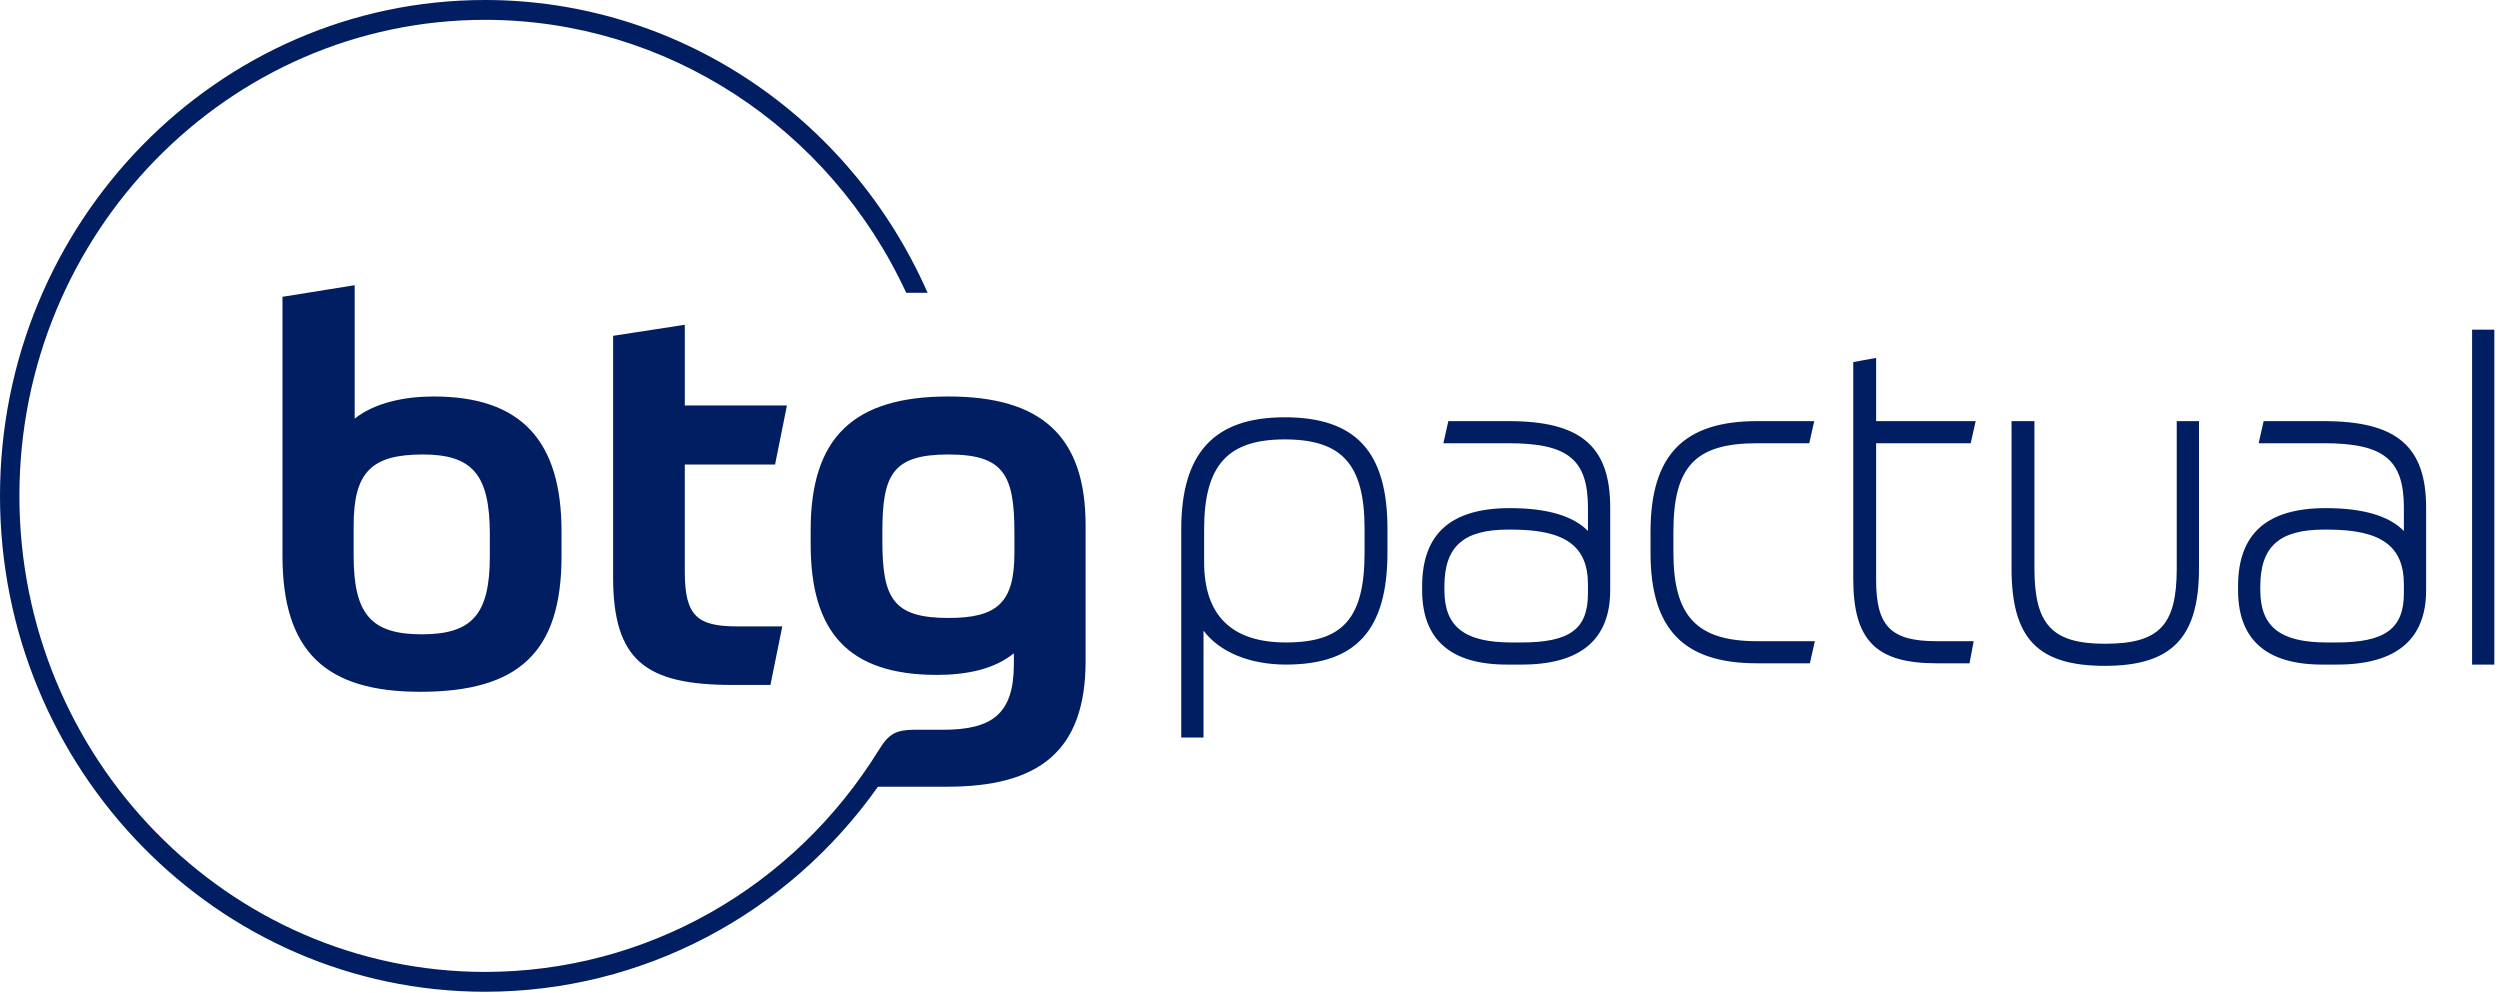
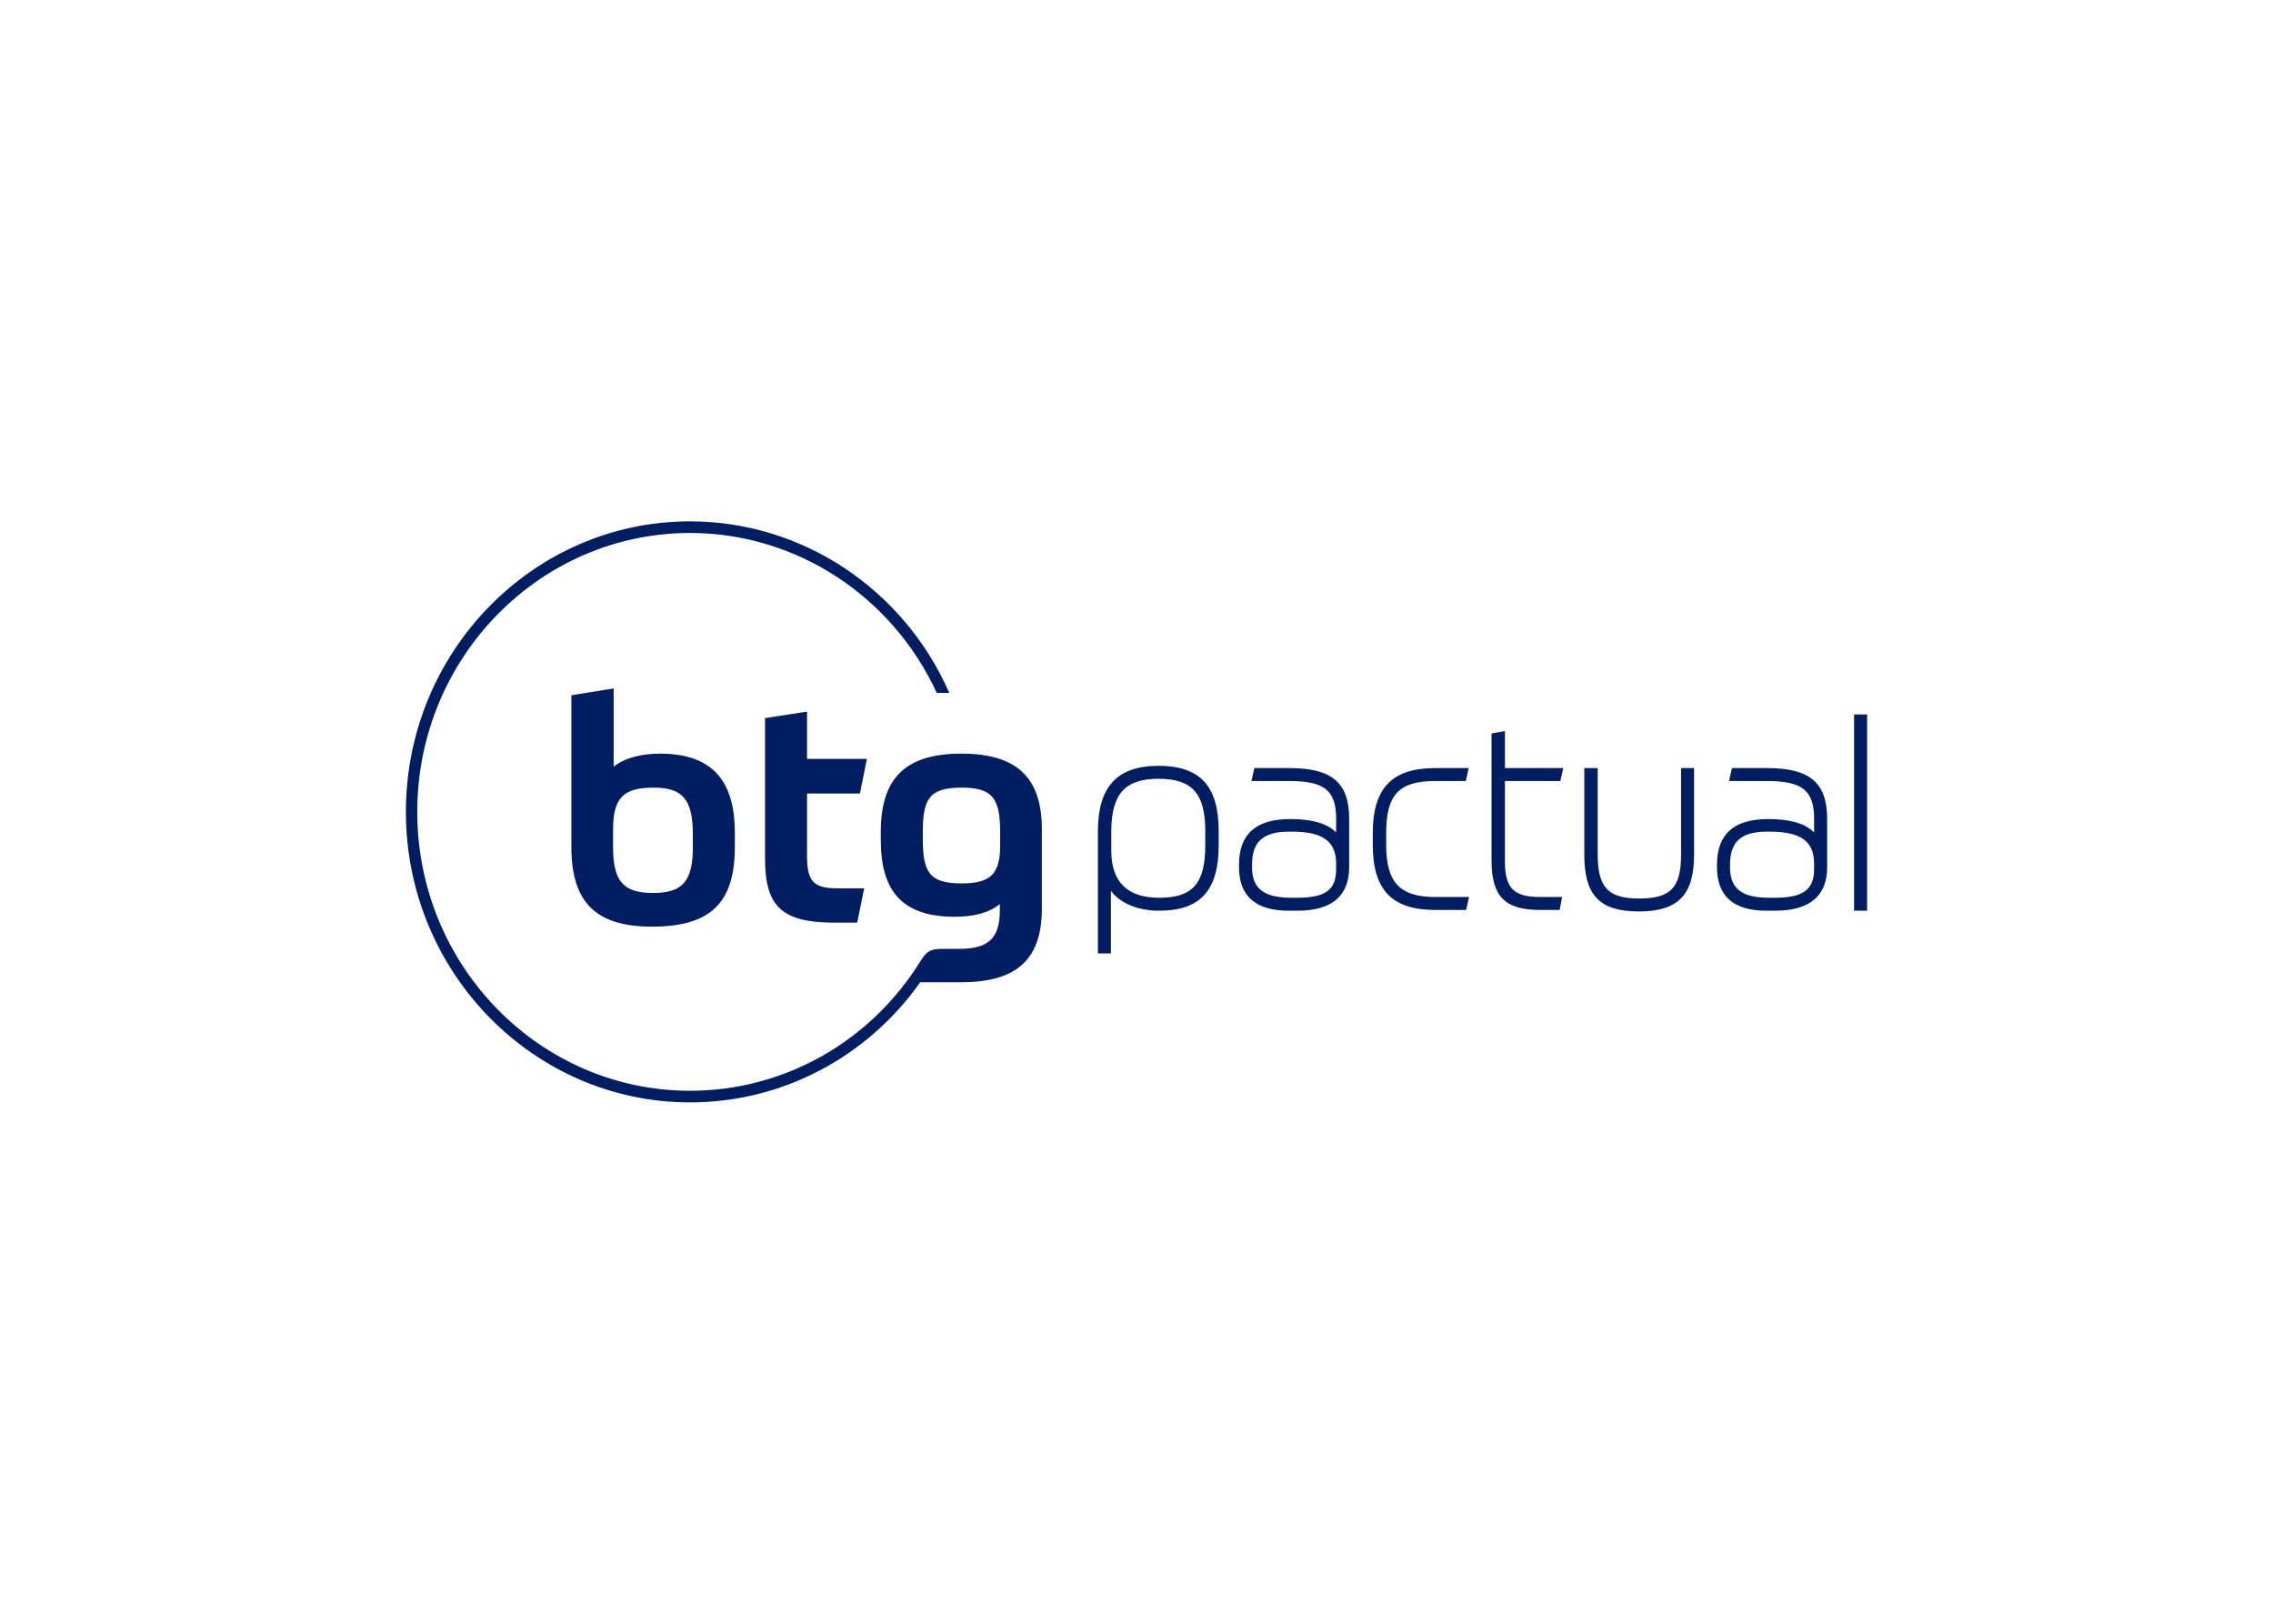
- <svg xmlns="http://www.w3.org/2000/svg" width="398" height="158" viewBox="0 0 398 158">
-   <path fill="#001e61" fill-rule="evenodd" d="M369.974 67.044h-9.603l-.795 3.52h10.398c9.513 0 12.723 2.588 12.723 10.256v3.712c-2.359-2.414-6.53-3.638-12.424-3.638-9.404 0-13.975 4.075-13.975 12.455v.61c0 7.857 4.502 11.842 13.378 11.842h2.39c9.403 0 14.173-3.985 14.173-11.842V80.82c0-9.785-4.713-13.776-16.265-13.776zm12.723 27.423c0 5.623-3.008 7.814-10.73 7.814h-1.494c-7.452 0-10.632-2.49-10.632-8.322v-.61c0-6.335 3.03-9.036 10.133-9.036h.598c8.499 0 12.125 2.61 12.125 8.73v1.424zM123.392 73.95l1.889-9.403h-16.26V51.702l-11.414 1.762v38.367c0 13.264 5.09 17.211 18.968 17.211h6.076l1.89-9.32h-7.145c-6.322 0-8.376-1.593-8.376-8.647V73.95h14.372zM44.97 47.251v41.223c0 15.28 6.897 21.66 21.925 21.66 15.602 0 22.5-6.212 22.5-21.577v-3.945c0-14.44-6.406-21.493-20.365-21.493-4.435 0-9.28.923-12.565 3.525v-21.24L44.97 47.25zm22.335 25.102c7.883 0 10.676 3.191 10.676 12.677v3.527c0 9.234-2.793 12.426-10.84 12.426S56.3 97.791 56.3 88.473v-4.785c0-8.48 2.793-11.335 11.004-11.335zm83.678-9.234c-15.028 0-21.926 6.464-21.926 21.24v2.267c0 14.02 5.995 20.82 20.118 20.82 4.517 0 9.034-.838 12.236-3.442v1.681c0 7.892-3.366 10.492-11.25 10.492h-4.72c-2.698.049-3.924.539-5.55 3.264l-.009-.004c-13.54 21.908-37.047 35.292-62.665 35.292-40.875 0-74.128-33.996-74.128-75.786 0-41.789 33.253-75.785 74.128-75.785 28.711 0 54.83 16.999 67.05 43.453h3.406C135.219 18.284 107.61 0 77.217 0 34.64 0 0 35.414 0 78.943c0 43.53 34.64 78.944 77.217 78.944 25.04 0 48.148-12.274 62.554-32.643h11.047c14.535 0 22.008-5.624 22.008-19.98v-21.66c0-14.273-7.144-20.485-21.843-20.485zm10.511 24.934c0 7.892-2.71 10.326-10.51 10.326-8.788 0-10.512-3.106-10.512-12.256v-1.427c0-9.069 1.56-12.343 10.511-12.343 8.786 0 10.511 3.191 10.511 12.426v3.274zm232.06 17.748h3.544v-53.32h-3.543v53.32zm-79.822-35.236l.795-3.521H298.68V56.978l-3.642.665v34.483c0 9.82 3.599 13.472 13.277 13.472h5.233l.662-3.52h-5.895c-7.294 0-9.635-2.368-9.635-9.75V70.566h15.053zm32.805 19.932c0 9.075-2.777 11.987-11.427 11.987-8.395 0-11.229-3.024-11.229-11.987V67.044h-3.642v23.453c0 11.16 4.17 15.507 14.87 15.507 10.634 0 14.971-4.491 14.971-15.507V67.044h-3.543v23.453zm-80.132-2.546v-3.26c0-10.43 3.485-14.126 13.32-14.126h8.31l.792-3.521h-9.101c-11.73 0-16.964 5.442-16.964 17.646v3.261c0 12.204 5.233 17.647 16.964 17.647h8.406l.795-3.52h-9.201c-9.587 0-13.32-3.961-13.32-14.127zM240.18 67.044h-9.604l-.793 3.52h10.397c9.438 0 12.622 2.588 12.622 10.256v3.712c-2.357-2.414-6.528-3.638-12.424-3.638-9.402 0-13.973 4.075-13.973 12.455v.61c0 7.857 4.533 11.842 13.475 11.842h2.391c9.34 0 14.075-3.985 14.075-11.842V80.82c0-9.785-4.684-13.776-16.166-13.776zm12.622 27.423c0 5.697-2.881 7.814-10.63 7.814h-1.494c-7.52 0-10.73-2.49-10.73-8.322v-.61c0-6.335 3.03-9.036 10.132-9.036h.598c8.498 0 12.124 2.61 12.124 8.73v1.424zm-48.284-28.034c-11.232 0-16.464 5.673-16.464 17.85v33.128h3.543V100.4c2.564 3.407 7.344 5.401 13.12 5.401 11.181 0 16.167-5.506 16.167-17.85v-3.769c0-12.275-5.048-17.75-16.366-17.75zM217.24 87.95c0 10.447-3.393 14.33-12.523 14.33-8.64 0-13.021-4.307-13.021-12.803v-5.194c0-10.18 3.715-14.331 12.822-14.331 9.155 0 12.722 3.989 12.722 14.23v3.768z" />
+ <svg xmlns="http://www.w3.org/2000/svg" clip-rule="evenodd" fill-rule="evenodd" stroke-linejoin="round" stroke-miterlimit="2" viewBox="0 0 560 400" width="560" height="400">
+   <path d="m369.974 67.044h-9.603l-.795 3.52h10.398c9.513 0 12.723 2.588 12.723 10.256v3.712c-2.359-2.414-6.53-3.638-12.424-3.638-9.404 0-13.975 4.075-13.975 12.455v.61c0 7.857 4.502 11.842 13.378 11.842h2.39c9.403 0 14.173-3.985 14.173-11.842v-13.139c0-9.785-4.713-13.776-16.265-13.776zm12.723 27.423c0 5.623-3.008 7.814-10.73 7.814h-1.494c-7.452 0-10.632-2.49-10.632-8.322v-.61c0-6.335 3.03-9.036 10.133-9.036h.598c8.499 0 12.125 2.61 12.125 8.73zm-259.305-20.517 1.889-9.403h-16.26v-12.845l-11.414 1.762v38.367c0 13.264 5.09 17.211 18.968 17.211h6.076l1.89-9.32h-7.145c-6.322 0-8.376-1.593-8.376-8.647v-17.125zm-78.422-26.7v41.224c0 15.28 6.897 21.66 21.925 21.66 15.602 0 22.5-6.212 22.5-21.577v-3.945c0-14.44-6.406-21.493-20.365-21.493-4.435 0-9.28.923-12.565 3.525v-21.24zm22.335 25.103c7.883 0 10.676 3.191 10.676 12.677v3.527c0 9.234-2.793 12.426-10.84 12.426s-10.841-3.192-10.841-12.51v-4.785c0-8.48 2.793-11.335 11.004-11.335zm83.678-9.234c-15.028 0-21.926 6.464-21.926 21.24v2.267c0 14.02 5.995 20.82 20.118 20.82 4.517 0 9.034-.838 12.236-3.442v1.681c0 7.892-3.366 10.492-11.25 10.492h-4.72c-2.698.049-3.924.539-5.55 3.264l-.009-.004c-13.54 21.908-37.047 35.292-62.665 35.292-40.875 0-74.128-33.996-74.128-75.786 0-41.789 33.253-75.785 74.128-75.785 28.711 0 54.83 16.999 67.05 43.453h3.406c-12.454-28.327-40.063-46.611-70.456-46.611-42.577 0-77.217 35.414-77.217 78.943 0 43.53 34.64 78.944 77.217 78.944 25.04 0 48.148-12.274 62.554-32.643h11.047c14.535 0 22.008-5.624 22.008-19.98v-21.66c0-14.273-7.144-20.485-21.843-20.485zm10.511 24.934c0 7.892-2.71 10.326-10.51 10.326-8.788 0-10.512-3.106-10.512-12.256v-1.427c0-9.069 1.56-12.343 10.511-12.343 8.786 0 10.511 3.191 10.511 12.426zm232.06 17.748h3.544v-53.32h-3.543v53.32zm-79.822-35.236.795-3.521h-15.847v-10.066l-3.642.665v34.483c0 9.82 3.599 13.472 13.277 13.472h5.233l.662-3.52h-5.895c-7.294 0-9.635-2.368-9.635-9.75v-21.762h15.053zm32.805 19.932c0 9.075-2.777 11.987-11.427 11.987-8.395 0-11.229-3.024-11.229-11.987v-23.453h-3.642v23.453c0 11.16 4.17 15.507 14.87 15.507 10.634 0 14.971-4.491 14.971-15.507v-23.453h-3.543zm-80.132-2.546v-3.26c0-10.43 3.485-14.126 13.32-14.126h8.31l.792-3.521h-9.101c-11.73 0-16.964 5.442-16.964 17.646v3.261c0 12.204 5.233 17.647 16.964 17.647h8.406l.795-3.52h-9.201c-9.587 0-13.32-3.961-13.32-14.127zm-26.225-20.907h-9.604l-.793 3.52h10.397c9.438 0 12.622 2.588 12.622 10.256v3.712c-2.357-2.414-6.528-3.638-12.424-3.638-9.402 0-13.973 4.075-13.973 12.455v.61c0 7.857 4.533 11.842 13.475 11.842h2.391c9.34 0 14.075-3.985 14.075-11.842v-13.139c0-9.785-4.684-13.776-16.166-13.776zm12.622 27.423c0 5.697-2.881 7.814-10.63 7.814h-1.494c-7.52 0-10.73-2.49-10.73-8.322v-.61c0-6.335 3.03-9.036 10.132-9.036h.598c8.498 0 12.124 2.61 12.124 8.73zm-48.284-28.034c-11.232 0-16.464 5.673-16.464 17.85v33.128h3.543v-17.011c2.564 3.407 7.344 5.401 13.12 5.401 11.181 0 16.167-5.506 16.167-17.85v-3.769c0-12.275-5.048-17.75-16.366-17.75zm12.722 21.517c0 10.447-3.393 14.33-12.523 14.33-8.64 0-13.021-4.307-13.021-12.803v-5.194c0-10.18 3.715-14.331 12.822-14.331 9.155 0 12.722 3.989 12.722 14.23z" fill="#001e61" transform="matrix(.906577 0 0 .906577 100 128.432)" />
</svg>
